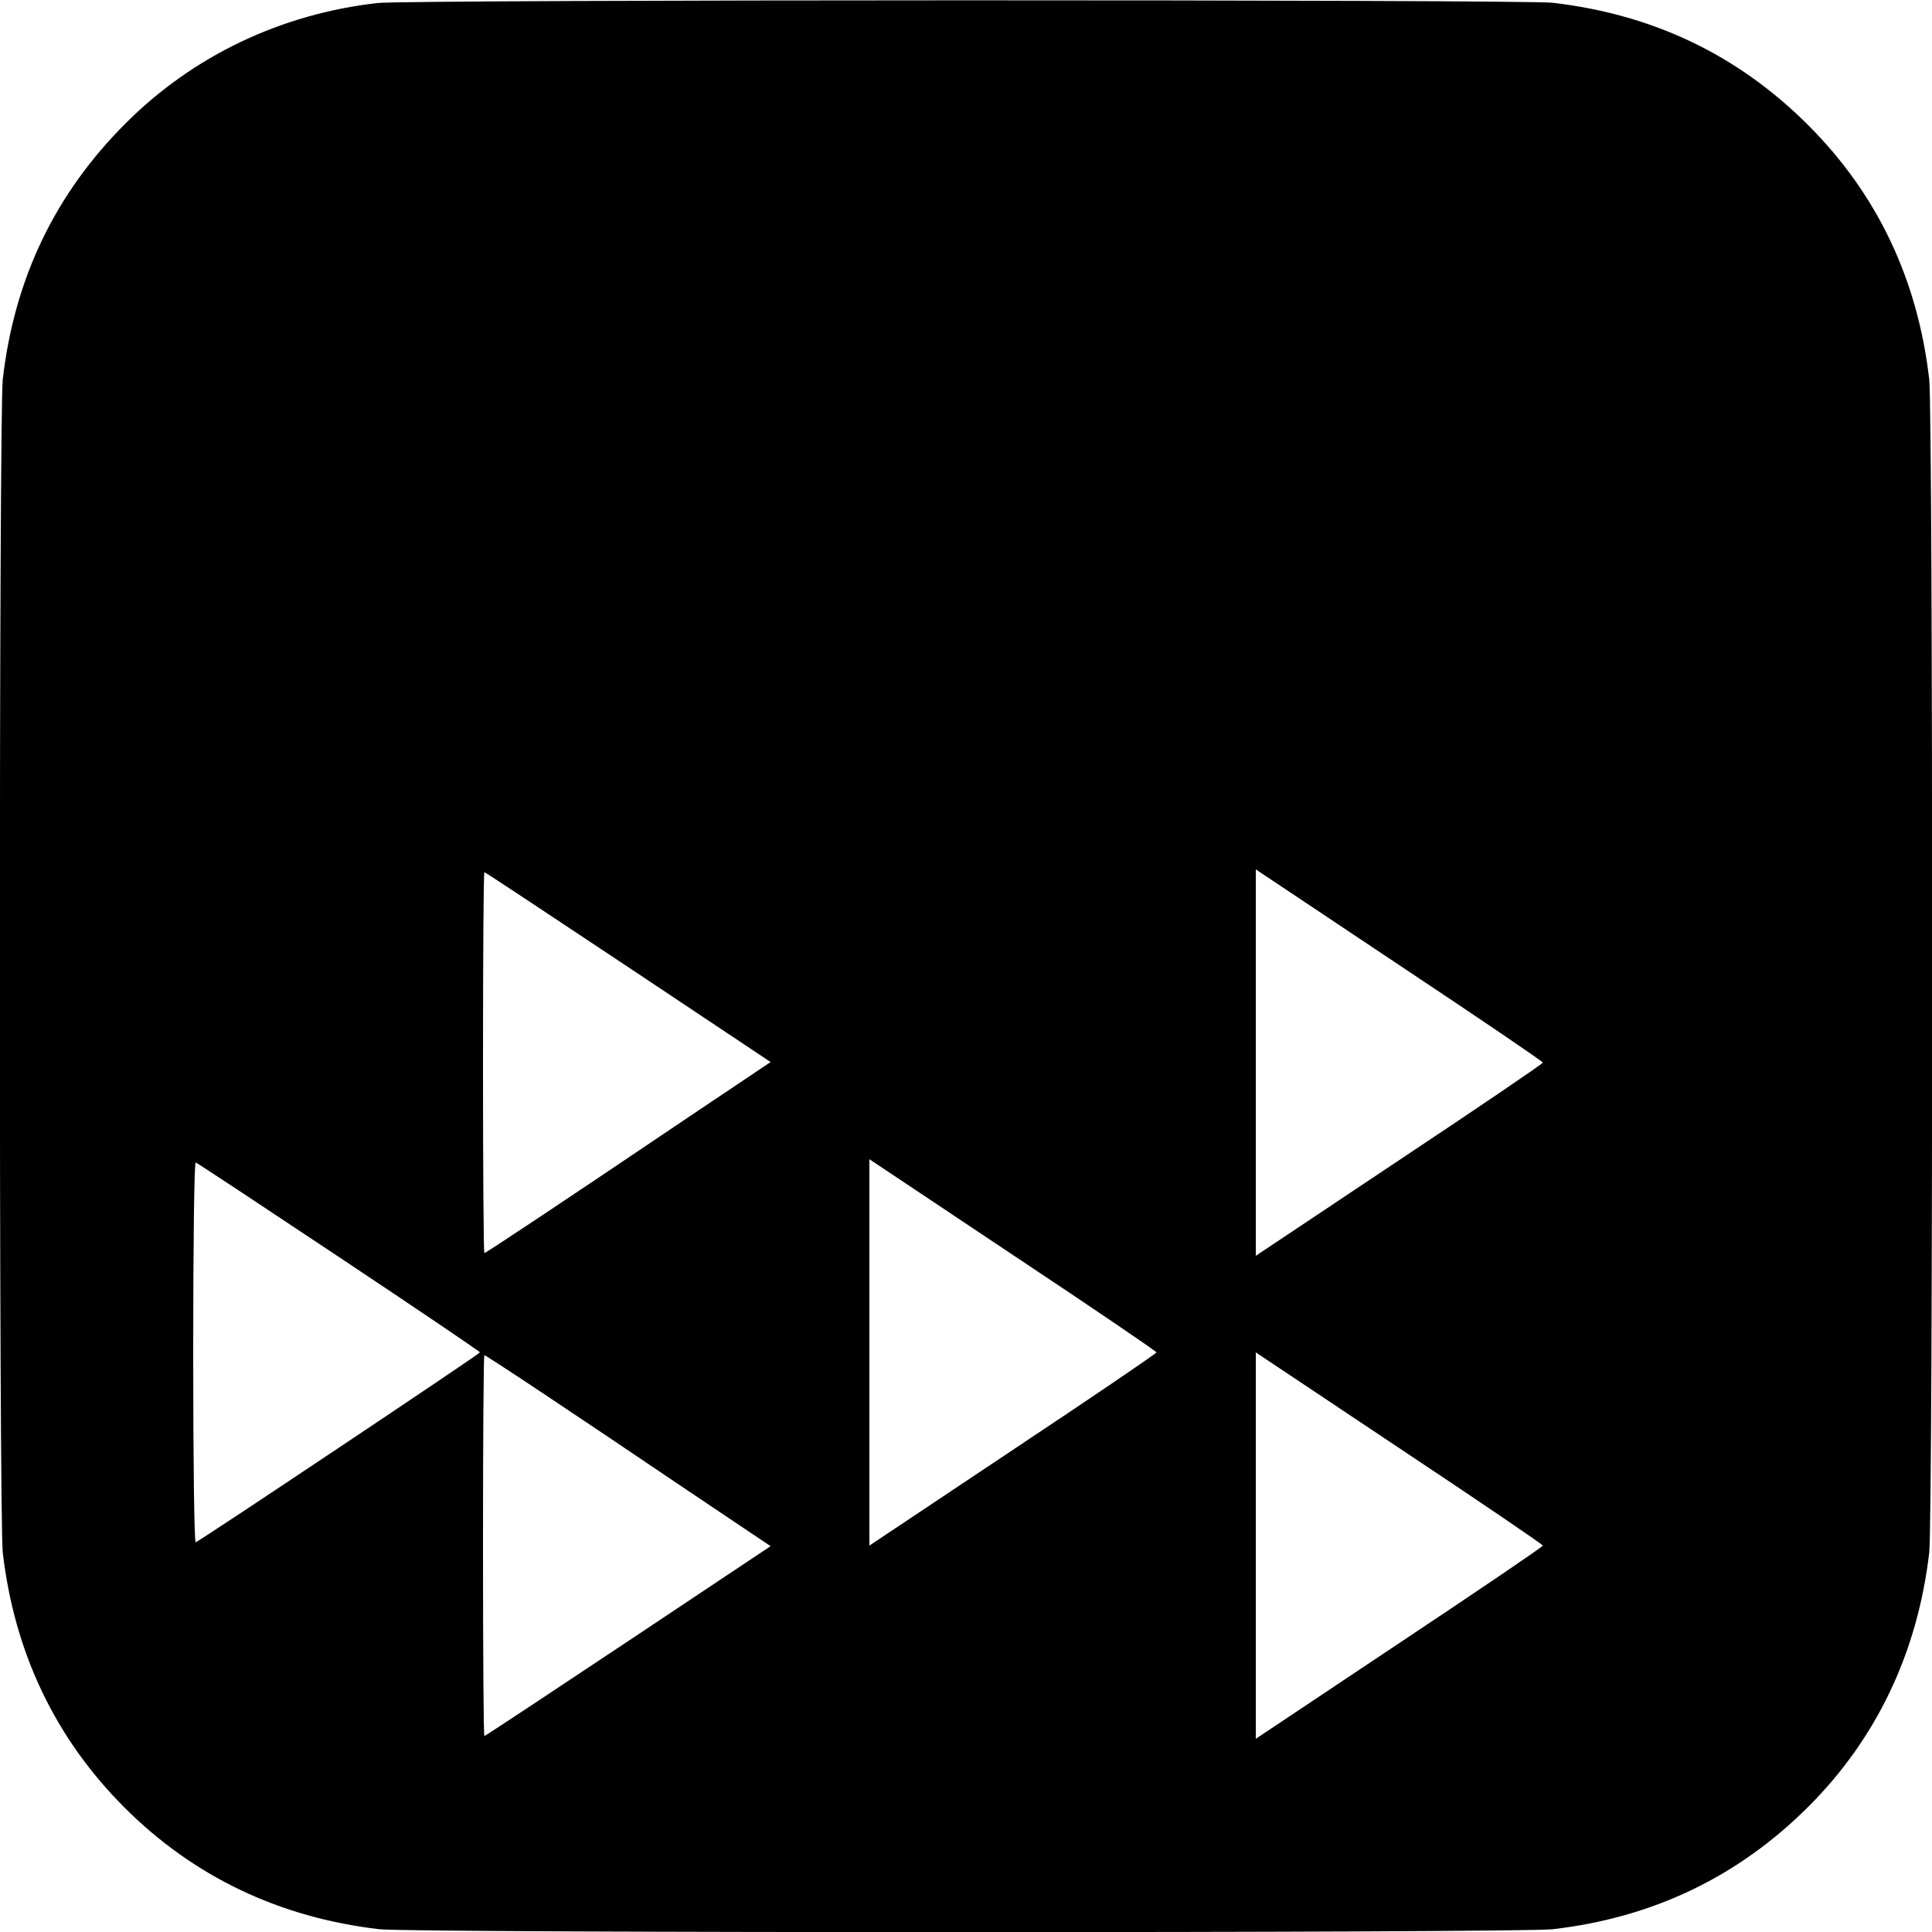
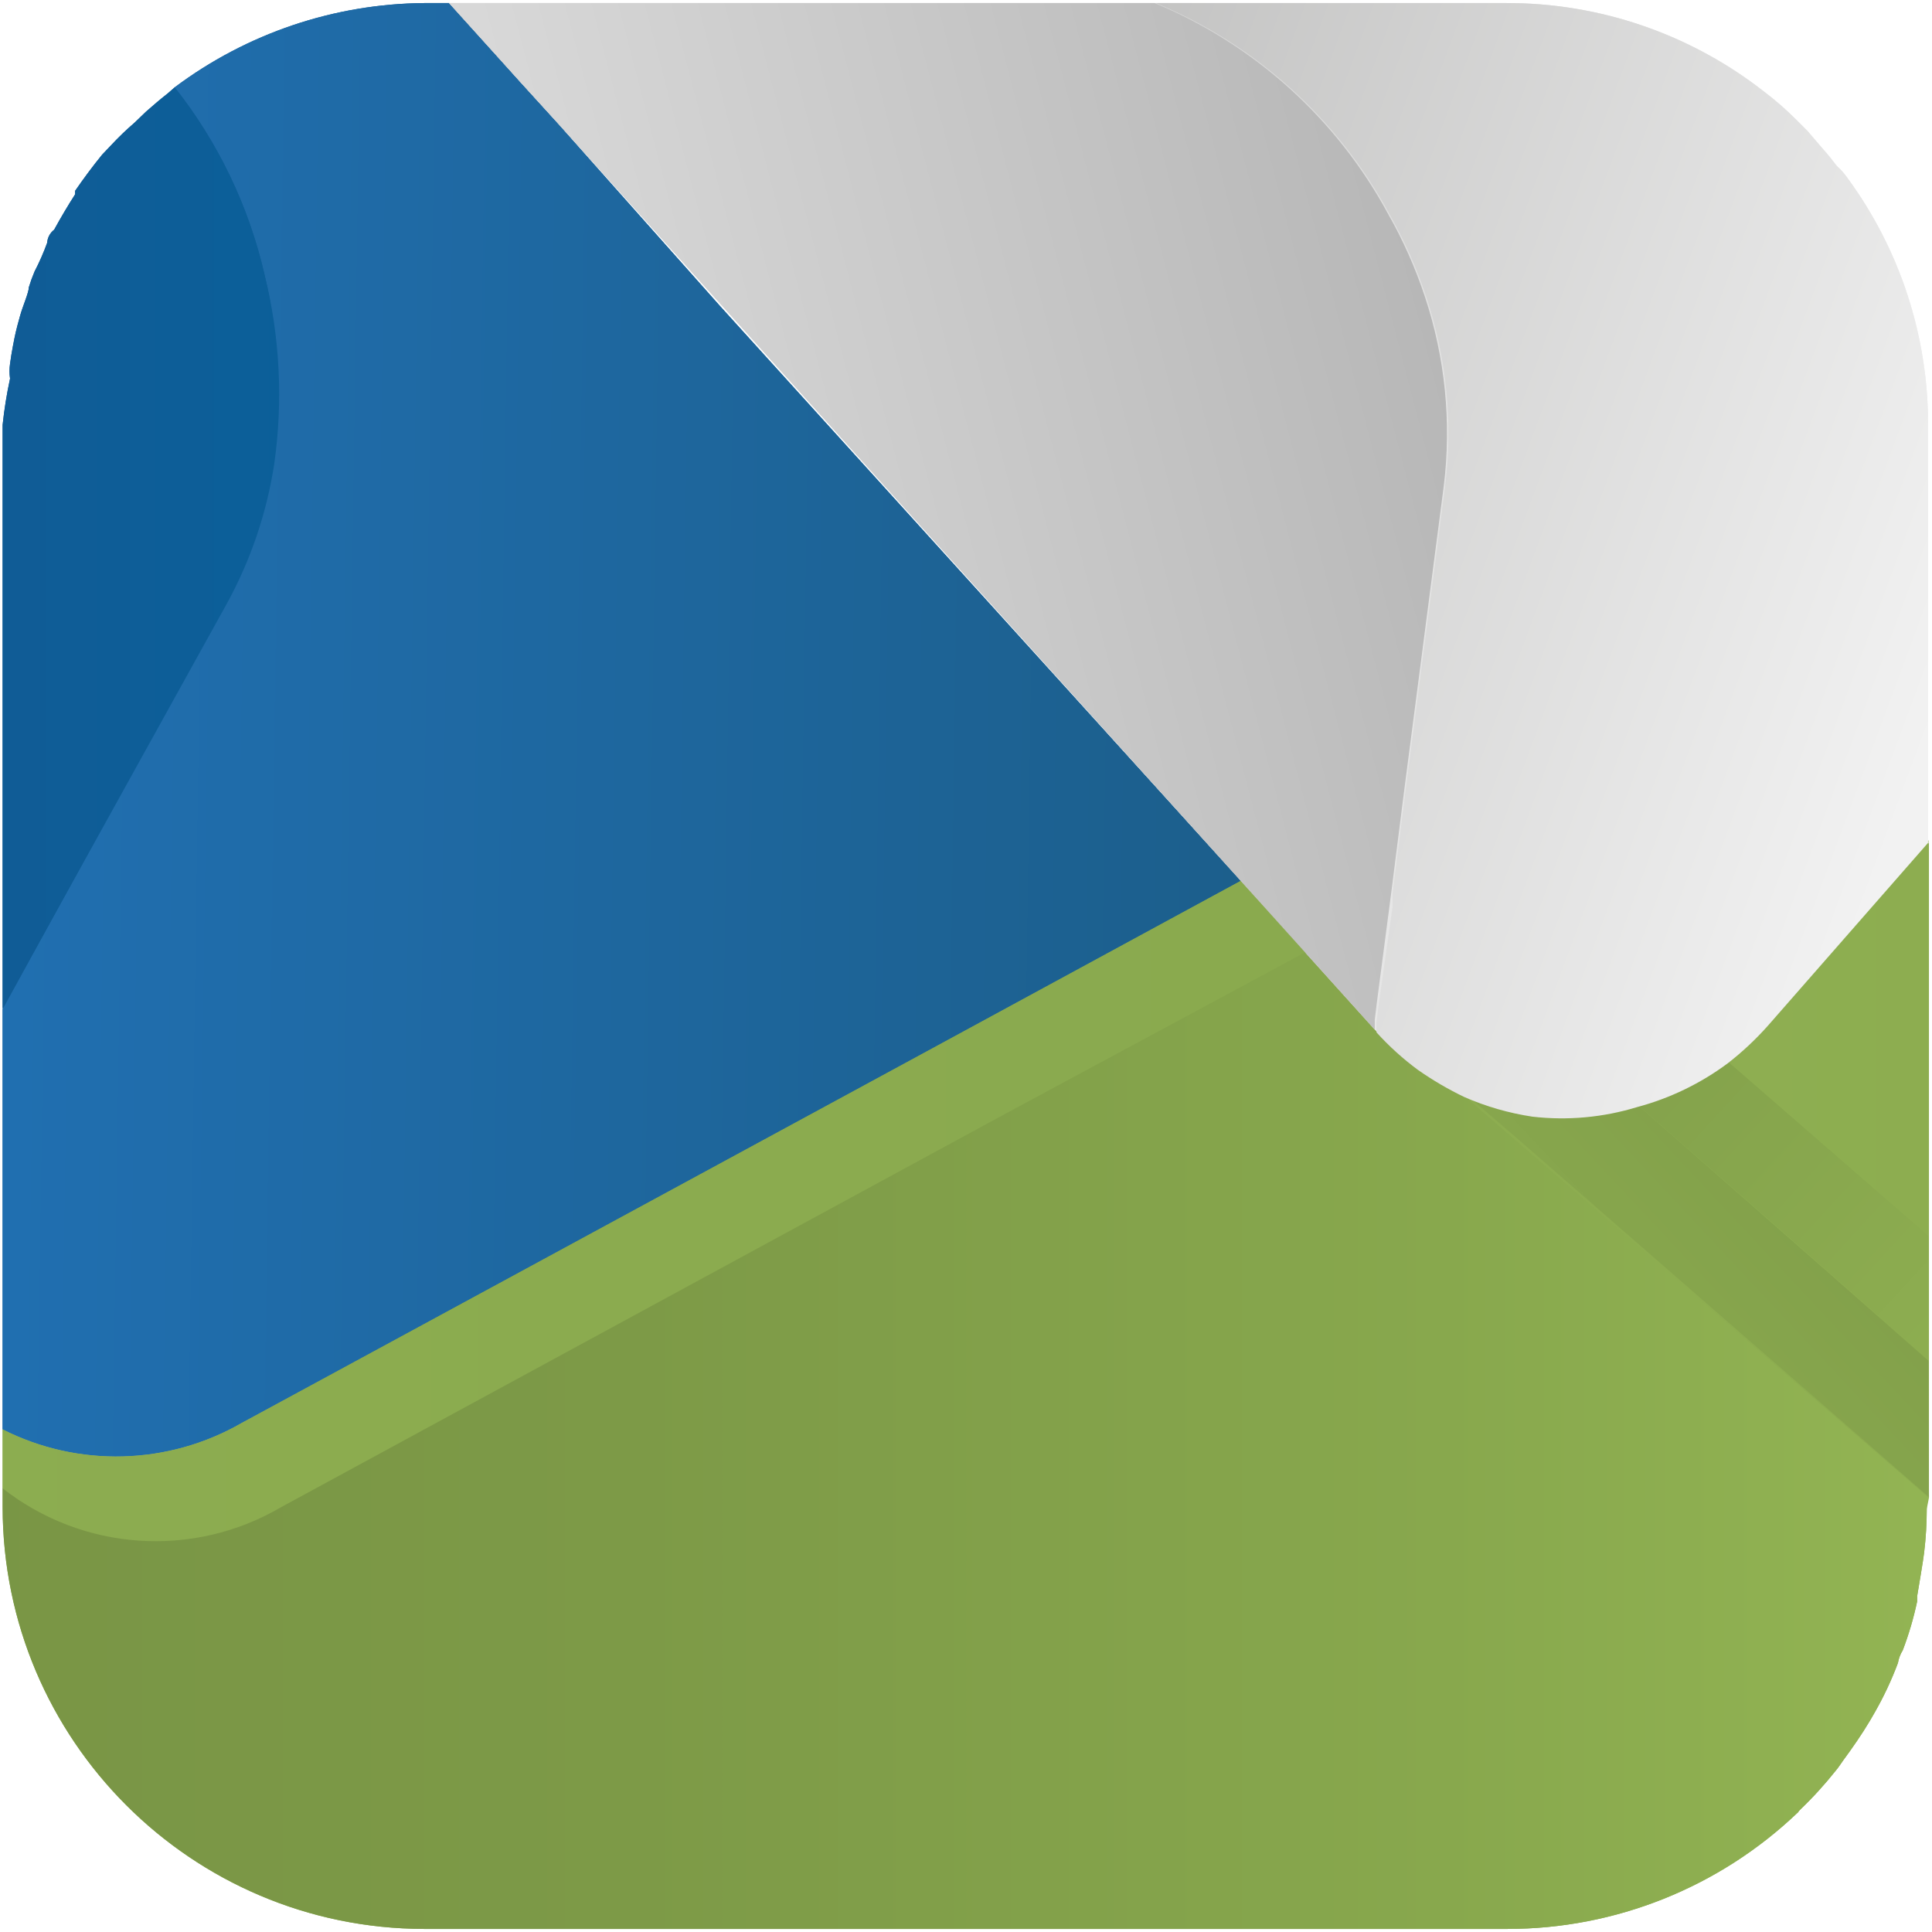
- <svg xmlns="http://www.w3.org/2000/svg" version="1.0" width="700pt" height="700pt" viewBox="0 0 700 700" preserveAspectRatio="xMidYMid meet">
-   <g transform="translate(0,700) scale(0.1,-0.1)" fill="#000000" stroke="none">
-     <path d="M1367 6989 c-350 -40 -666 -191 -910 -434 -257 -256 -405 -564 -447 -930 -14 -124 -14 -4126 0 -4250 42 -362 190 -673 441 -924 251 -251 562 -399 924 -441 124 -14 4126 -14 4250 0 365 42 675 191 930 447 246 247 393 558 435 918 14 124 14 4126 0 4250 -42 364 -189 673 -441 924 -253 252 -560 399 -924 441 -107 12 -4153 12 -4258 -1z m4223 -3839 c0 -4 -234 -163 -520 -353 l-520 -347 0 700 0 700 520 -347 c286 -190 520 -349 520 -353z m-3314 346 l516 -344 -304 -204 c-433 -292 -727 -488 -733 -488 -3 0 -5 311 -5 690 0 380 2 690 5 690 3 0 237 -155 521 -344z m1914 -1396 c0 -4 -234 -163 -520 -353 l-520 -347 0 700 0 700 520 -347 c286 -190 520 -349 520 -353z m-2961 345 c281 -187 510 -342 510 -345 0 -5 -1013 -682 -1030 -688 -5 -2 -9 283 -9 688 0 405 4 690 9 688 5 -1 239 -156 520 -343z m4361 -1045 c0 -4 -234 -163 -520 -353 l-520 -347 0 700 0 700 520 -347 c286 -190 520 -349 520 -353z m-3617 548 c116 -77 348 -233 515 -346 l304 -204 -516 -344 c-284 -189 -518 -344 -521 -344 -3 0 -5 311 -5 690 0 380 2 690 5 690 3 0 101 -64 218 -142z" />
-   </g>
+ <svg xmlns="http://www.w3.org/2000/svg" xmlns:xlink="http://www.w3.org/1999/xlink" id="Laag_1" data-name="Laag 1" viewBox="0 0 44.24 44.24">
+   <defs>
+     <style>.cls-1{fill:url(#Naamloos_verloop);}.cls-2{fill:url(#Naamloos_verloop_2);}.cls-3{fill:url(#Naamloos_verloop_3);}.cls-4{fill:url(#Naamloos_verloop_4);}.cls-5{fill:url(#Naamloos_verloop_6);}.cls-6{fill:url(#Naamloos_verloop_11);}.cls-7{fill:url(#Naamloos_verloop_12);}.cls-8{fill:url(#Naamloos_verloop_13);}.cls-9{fill:url(#Naamloos_verloop_14);}.cls-10{fill:url(#Naamloos_verloop_15);}.cls-11{fill:url(#Naamloos_verloop_16);}.cls-12{fill:url(#Naamloos_verloop_17);}.cls-13{fill:url(#Naamloos_verloop_18);}.cls-14{fill:url(#Naamloos_verloop_19);}</style>
+     <linearGradient id="Naamloos_verloop" x1="-300.97" y1="44.33" x2="523.5" y2="44.33" gradientTransform="matrix(1, 0, 0, -1, 0, 76.06)" gradientUnits="userSpaceOnUse">
+       <stop offset="0" stop-color="#94b654" />
+       <stop offset="1" stop-color="#83a14b" />
+     </linearGradient>
+     <linearGradient id="Naamloos_verloop_2" x1="-34.1" y1="59.35" x2="94.59" y2="59.35" gradientTransform="matrix(1, 0, 0, -1, 0, 76.06)" gradientUnits="userSpaceOnUse">
+       <stop offset="0" stop-color="#165892" />
+       <stop offset="1" stop-color="#0067a1" />
+     </linearGradient>
+     <linearGradient id="Naamloos_verloop_3" x1="-11.92" y1="80.86" x2="44.1" y2="60.06" gradientTransform="matrix(1, 0, 0, -1, 0, 76.06)" gradientUnits="userSpaceOnUse">
+       <stop offset="0" stop-color="#a8a8a7" />
+       <stop offset="1" stop-color="#f2f2f2" />
+     </linearGradient>
+     <linearGradient id="Naamloos_verloop_4" x1="-468.18" y1="15.74" x2="-466.24" y2="15.74" gradientTransform="translate(20748.31 -655.73) scale(44.3)" xlink:href="#Naamloos_verloop" />
+     <linearGradient id="Naamloos_verloop_6" x1="-493.73" y1="20.57" x2="-491.79" y2="20.57" gradientTransform="matrix(-30.89, 5.73, 11.36, 15.6, -15412.76, 2543.95)" gradientUnits="userSpaceOnUse">
+       <stop offset="0" stop-color="#94b654" />
+       <stop offset="1" stop-color="#799545" />
+     </linearGradient>
+     <linearGradient id="Naamloos_verloop_11" x1="61.83" y1="58.55" x2="-4.97" y2="59.52" gradientTransform="matrix(1, 0, 0, -1, 0, 76.06)" gradientUnits="userSpaceOnUse">
+       <stop offset="0" stop-color="#11475e" />
+       <stop offset="0.43" stop-color="#1b5c86" />
+       <stop offset="1" stop-color="#2172b7" />
+     </linearGradient>
+     <linearGradient id="Naamloos_verloop_12" x1="-7.59" y1="63.52" x2="21.22" y2="63.52" xlink:href="#Naamloos_verloop_2" />
+     <linearGradient id="Naamloos_verloop_13" x1="-90.28" y1="48.33" x2="227.86" y2="48.33" gradientTransform="matrix(1, 0, 0, -1, 0, 76.06)" xlink:href="#Naamloos_verloop_6" />
+     <linearGradient id="Naamloos_verloop_14" x1="-1.6" y1="43.07" x2="45.9" y2="43.07" gradientTransform="matrix(1, 0, 0, -1, 0, 76.06)" gradientUnits="userSpaceOnUse">
+       <stop offset="0" stop-color="#799545" />
+       <stop offset="0.34" stop-color="#7d9a47" />
+       <stop offset="0.73" stop-color="#88a84d" />
+       <stop offset="1" stop-color="#94b654" />
+     </linearGradient>
+     <linearGradient id="Naamloos_verloop_15" x1="30.03" y1="38.17" x2="50.72" y2="57.51" gradientTransform="matrix(1, 0, 0, -1, 0, 76.06)" gradientUnits="userSpaceOnUse">
+       <stop offset="0" stop-color="#94b654" />
+       <stop offset="0.83" stop-color="#799545" />
+     </linearGradient>
+     <linearGradient id="Naamloos_verloop_16" x1="50.08" y1="40.77" x2="37.24" y2="52.56" xlink:href="#Naamloos_verloop" />
+     <linearGradient id="Naamloos_verloop_17" x1="8.17" y1="52.29" x2="94.15" y2="52.29" xlink:href="#Naamloos_verloop" />
+     <linearGradient id="Naamloos_verloop_18" x1="-0.54" y1="58.66" x2="35.99" y2="68.17" gradientTransform="matrix(1, 0, 0, -1, 0, 76.06)" gradientUnits="userSpaceOnUse">
+       <stop offset="0" stop-color="#f2f2f2" />
+       <stop offset="1" stop-color="#b2b2b2" />
+     </linearGradient>
+     <linearGradient id="Naamloos_verloop_19" x1="10.6" y1="72.5" x2="44.54" y2="59.9" xlink:href="#Naamloos_verloop_3" />
+   </defs>
+   <path class="cls-1" d="M44.17,34.3v-15l-3.68,4.2a6.84,6.84,0,0,1-.92.86,6,6,0,0,1-2.07.94h0a5.91,5.91,0,0,1-2.44.17A6.18,6.18,0,0,1,33.5,25a7.52,7.52,0,0,1-1.06-.62,6.42,6.42,0,0,1-.95-.86l-3.07-3.41L21.22,24,5.54,32.58a5.76,5.76,0,0,1-5.48.15v1.78a9.67,9.67,0,0,0,9.66,9.66H34.51a9.62,9.62,0,0,0,6.65-2.66h0l.05-.06a8.86,8.86,0,0,0,.83-.91c.06-.07.11-.15.16-.22.22-.3.43-.6.62-.92l.11-.19a7.76,7.76,0,0,0,.53-1.13.79.79,0,0,1,.11-.29,7.54,7.54,0,0,0,.33-1.12v-.12s.15-.88.16-1a8.39,8.39,0,0,0,.06-1V34.3Z" />
+   <path class="cls-2" d="M16.48,7,12.81,2.87h0l-.91-1L10.28.07H9.72A9.66,9.66,0,0,0,4,2H4l-.16.14c-.18.14-.34.28-.5.42l-.26.25a6.63,6.63,0,0,0-.54.52l-.2.21c-.22.27-.42.54-.62.83v.08q-.25.39-.48.81a.41.41,0,0,0-.16.3,5.61,5.61,0,0,1-.29.66,3.56,3.56,0,0,0-.13.36c0,.12-.14.43-.2.65s-.07.25-.1.38-.1.48-.13.72a1.19,1.19,0,0,0,0,.34A9.85,9.85,0,0,0,.06,9.73V18h0V32.73a5.76,5.76,0,0,0,5.48-.15l15.67-8.5,7.2-3.91Z" />
+   <path class="cls-3" d="M42.3,4.07a1.55,1.55,0,0,0-.24-.27c-.1-.13-.2-.26-.31-.38L41.39,3l-.27-.27a7,7,0,0,0-.71-.62A9.54,9.54,0,0,0,34.47.07H10.28L11.9,1.86l.91,1h0l3.67,4.08L28.41,20.17l3.07,3.41a6.42,6.42,0,0,0,.95.86,7.52,7.52,0,0,0,1.06.62,6.18,6.18,0,0,0,1.56.45,5.92,5.92,0,0,0,2.44-.21h0a6.12,6.12,0,0,0,2.07-1,6.84,6.84,0,0,0,.92-.86l3.67-4.19h0V9.75A9.53,9.53,0,0,0,42.3,4.07Z" />
+   <path class="cls-4" d="M41.18,41.5l0-.06-.06.06Z" />
+   <polygon class="cls-5" points="41.16 41.5 41.16 41.51 41.17 41.5 41.16 41.5" />
+   <path class="cls-6" d="M16.48,7,12.81,2.87h0l-.91-1L10.28.07H9.72A9.66,9.66,0,0,0,4,2,10.82,10.82,0,0,1,6.06,6.3a11.23,11.23,0,0,1,.18,4.32h0a9.69,9.69,0,0,1-1.09,3.21L.06,23.11v9.62a5.76,5.76,0,0,0,5.48-.15l15.67-8.5,7.2-3.91Z" />
+   <path class="cls-7" d="M6.06,6.3A10.82,10.82,0,0,0,4,2H4l-.16.14c-.18.14-.34.28-.5.42l-.26.25a6.63,6.63,0,0,0-.54.52l-.2.21c-.22.27-.42.54-.62.83v.08q-.25.39-.48.81a.41.41,0,0,0-.16.3,5.61,5.61,0,0,1-.29.66,3.56,3.56,0,0,0-.13.36c0,.12-.14.43-.2.65s-.07.25-.1.38-.1.48-.13.72a1.19,1.19,0,0,0,0,.34A9.85,9.85,0,0,0,.06,9.73V18h0v5.09l5.13-9.26a9.69,9.69,0,0,0,1.09-3.21h0A11.33,11.33,0,0,0,6.06,6.3Z" />
+   <path class="cls-8" d="M28.41,20.17l-7.2,3.91L5.54,32.58a5.76,5.76,0,0,1-5.48.15v1.35a5.68,5.68,0,0,0,6.38.43l16.48-8.93,7-3.77Z" />
+   <path class="cls-9" d="M44.17,34.3,33.49,25.06a7.52,7.52,0,0,1-1.06-.62,6.42,6.42,0,0,1-.95-.86l-1.6-1.77-7,3.77h0L6.44,34.51a5.68,5.68,0,0,1-6.38-.43v.43a9.67,9.67,0,0,0,9.66,9.66H34.51a9.62,9.62,0,0,0,6.65-2.66h0l.05-.06a8.86,8.86,0,0,0,.83-.91c.06-.07.11-.15.16-.22.22-.3.43-.6.62-.92l.11-.19a7.76,7.76,0,0,0,.53-1.13.79.79,0,0,1,.11-.29,7.54,7.54,0,0,0,.33-1.12v-.12s.15-.88.16-1a8.39,8.39,0,0,0,.06-1Z" />
+   <path class="cls-10" d="M44.16,31.16,37.5,25.3h0a5.91,5.91,0,0,1-2.44.17A6.18,6.18,0,0,1,33.5,25l1.3,1.12,9.37,8.16Z" />
+   <path class="cls-11" d="M44.16,28.3v2.83L37.5,25.3a6,6,0,0,0,2.06-1Z" />
+   <path class="cls-12" d="M44.16,28.3l-4.6-4a6.84,6.84,0,0,0,.92-.86l3.68-4.2Z" />
+   <path class="cls-13" d="M32.63,6.8a10.5,10.5,0,0,0-.85-1.91A10.77,10.77,0,0,0,26.44.07H10.28L11.9,1.86l.91,1h0l3.67,4.08L28.41,20.17l3.07,3.41v-.23l.05-.41.33-2.52.29-2.29.91-7A9.92,9.92,0,0,0,32.63,6.8Z" />
+   <path class="cls-14" d="M42.3,4.07a1.55,1.55,0,0,0-.24-.27c-.1-.13-.2-.26-.31-.38L41.39,3l-.27-.27a7,7,0,0,0-.71-.62A9.54,9.54,0,0,0,34.47.07h-8a10.77,10.77,0,0,1,5.34,4.82,10.5,10.5,0,0,1,.85,1.91,9.84,9.84,0,0,1,.43,4.34l-.91,7-.29,2.29v.32L31.57,23l-.05.41v.23a6.42,6.42,0,0,0,.95.86,7.52,7.52,0,0,0,1.06.62,6.18,6.18,0,0,0,1.56.45,5.89,5.89,0,0,0,2.4-.22h0a6.12,6.12,0,0,0,2.07-1,6.84,6.84,0,0,0,.92-.86l3.67-4.19h0V9.75A9.53,9.53,0,0,0,42.3,4.07Z" />
</svg>
